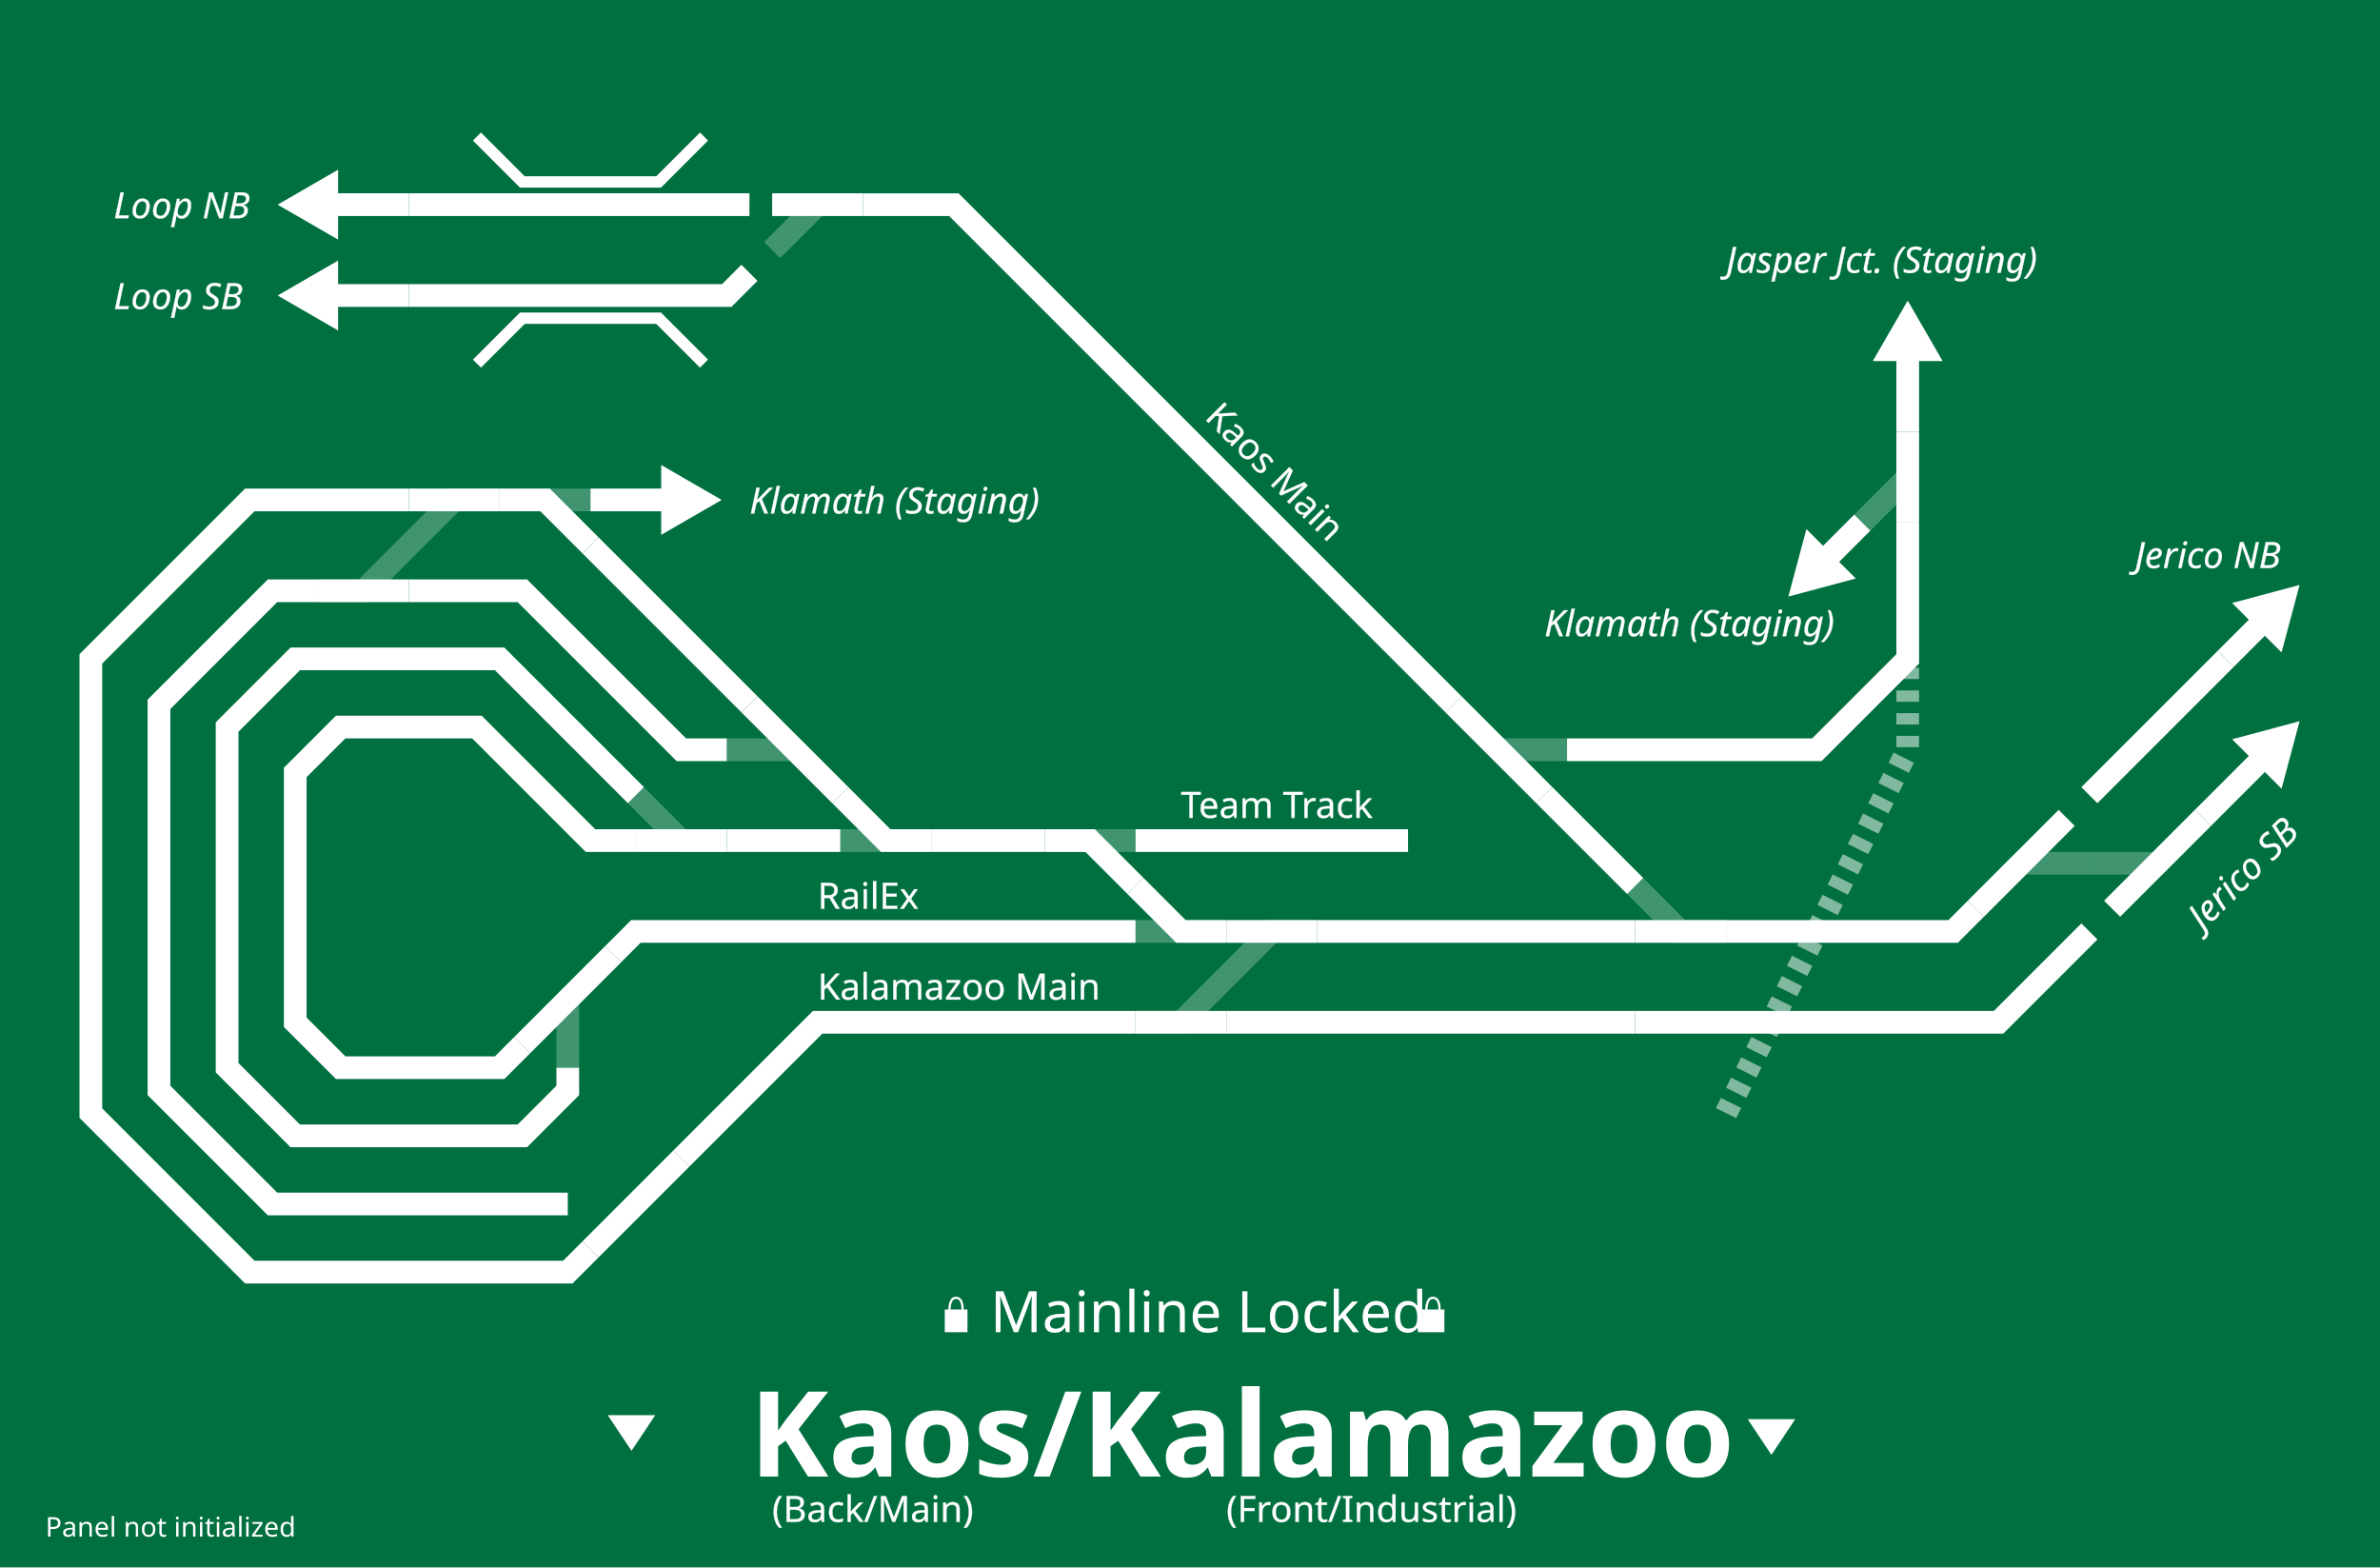
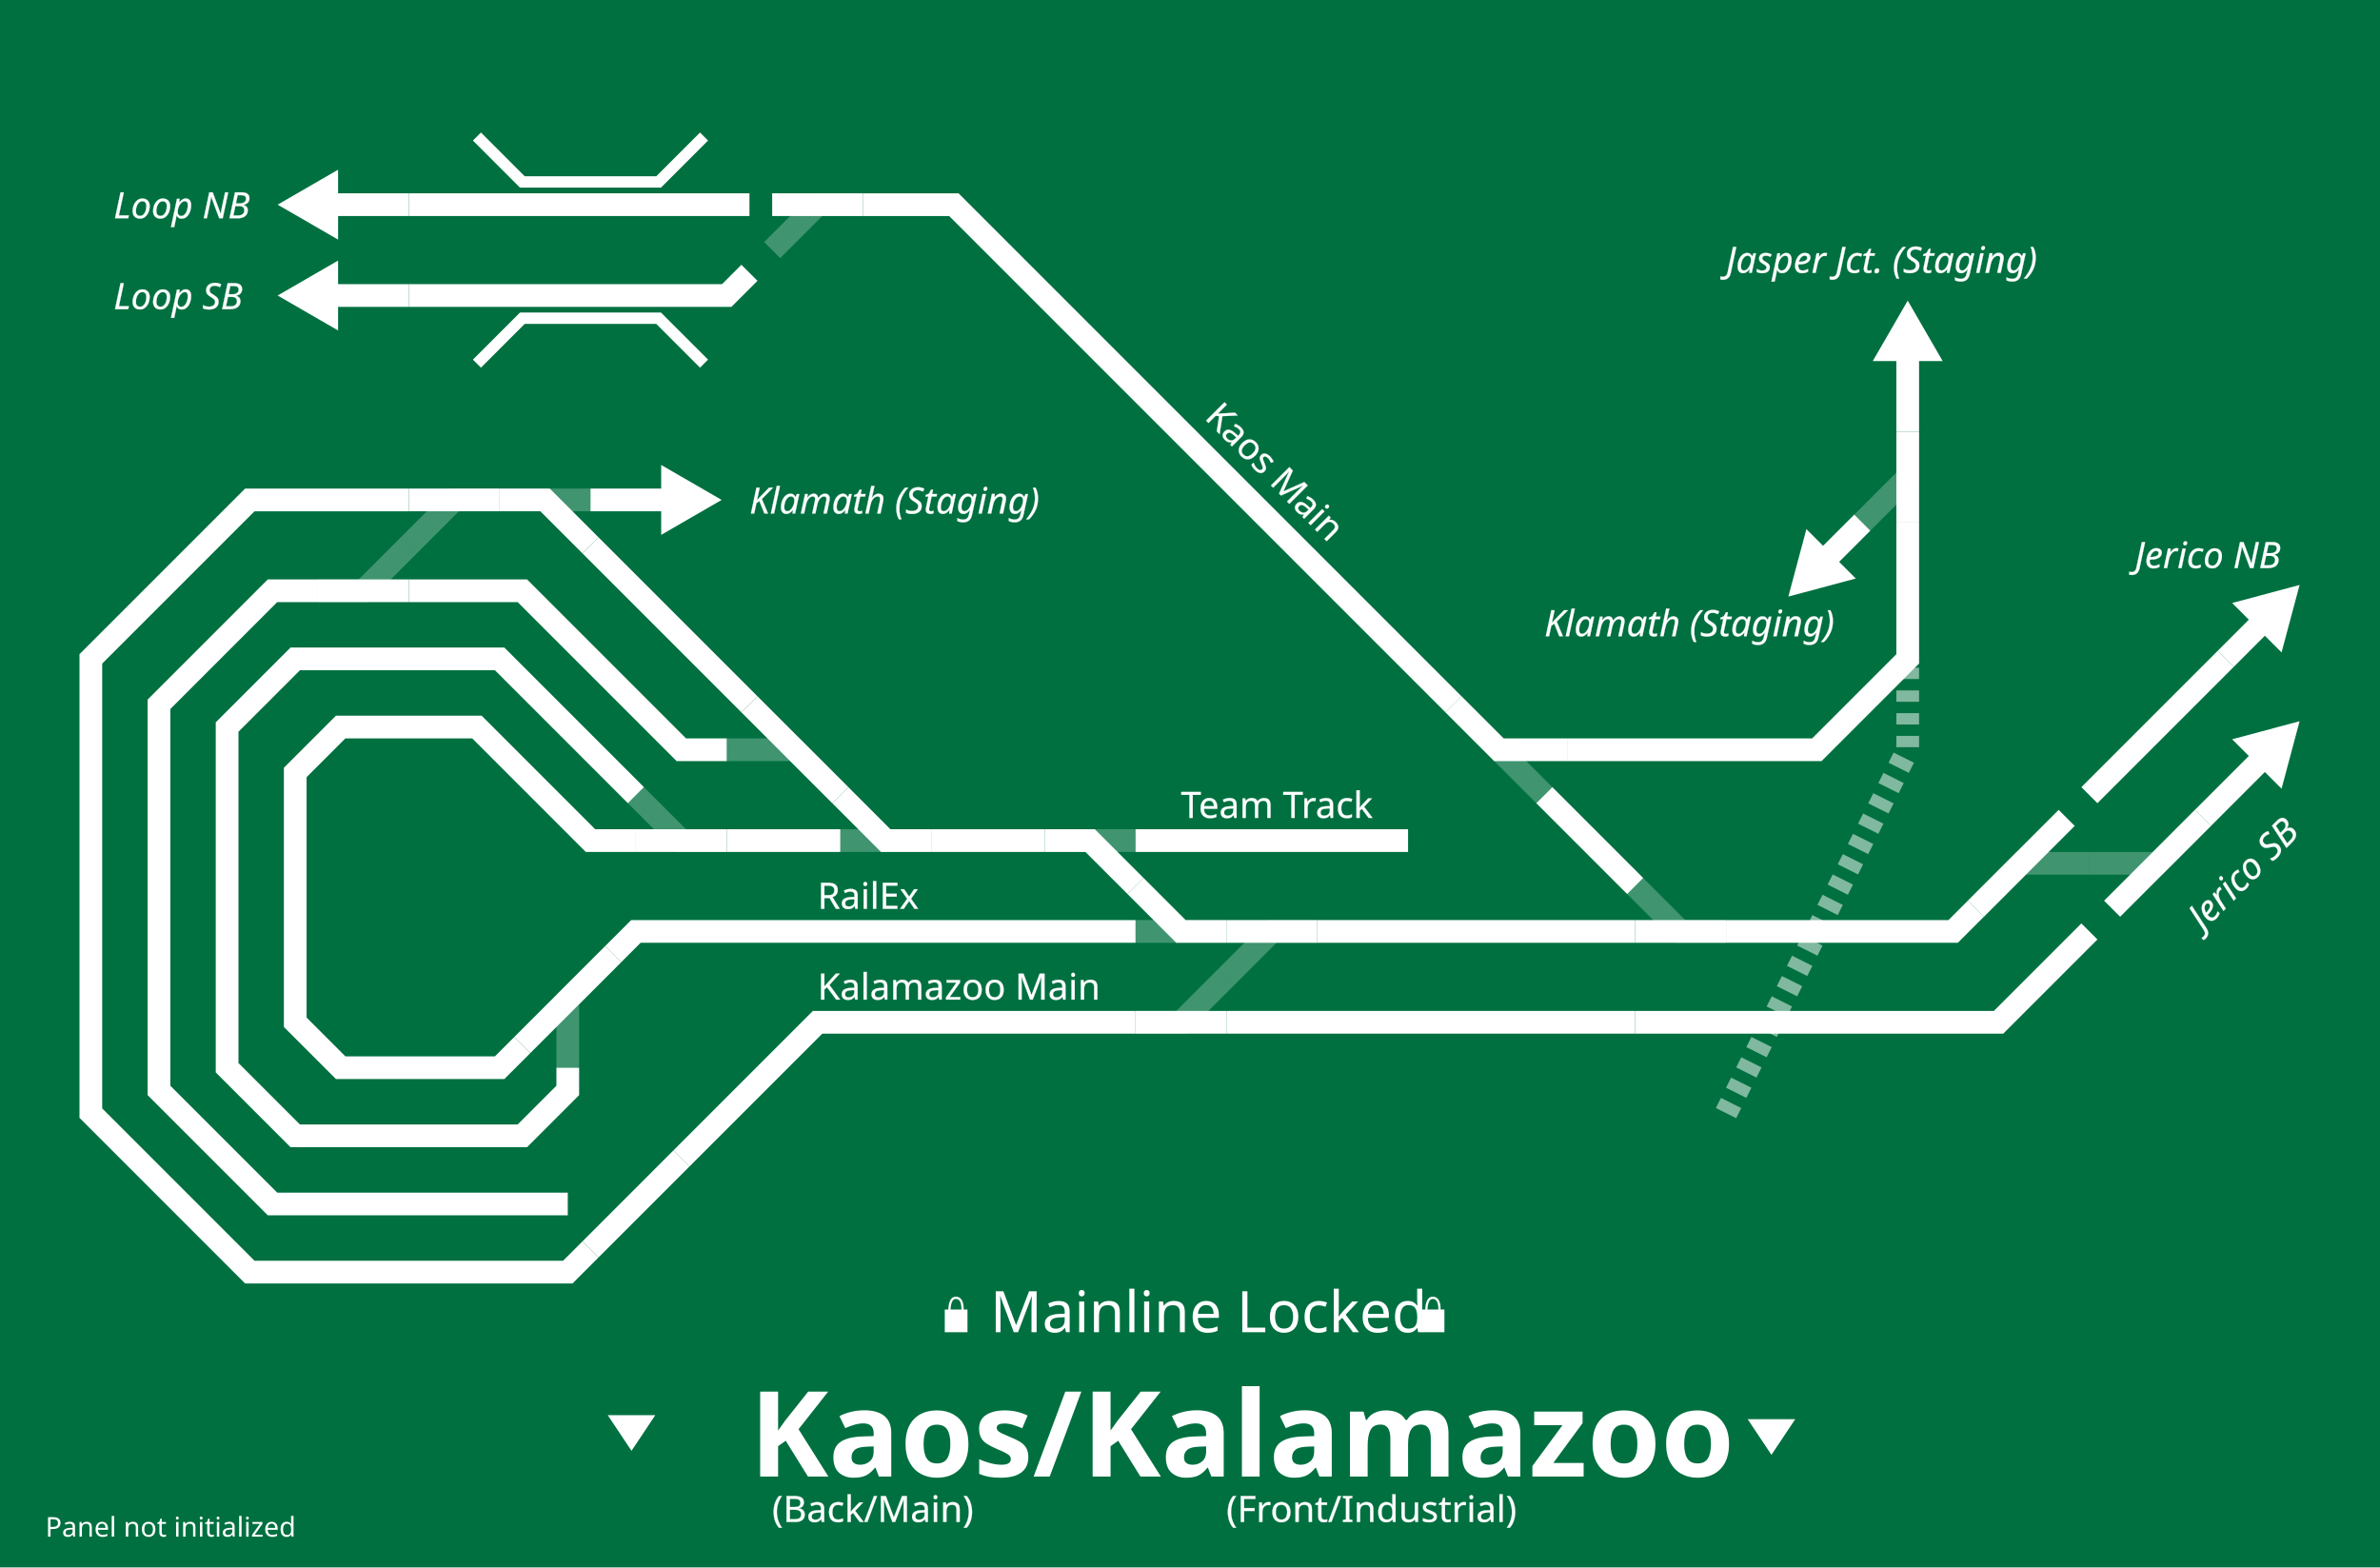
<svg xmlns="http://www.w3.org/2000/svg" xmlns:xlink="http://www.w3.org/1999/xlink" width="1047.958" height="690.115" id="svg2" version="1.1">
  <defs id="defs4">
    <marker orient="auto" refY="0.0" refX="0.0" id="StopS" style="overflow:visible">
      <path id="path4396" d="M 0,5.65 0,-5.65" style="fill:none;stroke:#ffffff;stroke-width:1pt" transform="scale(0.25,0.25)" />
    </marker>
    <marker orient="auto" refY="0.0" refX="0.0" id="StopL" style="overflow:visible">
      <path id="path4390" d="M 0.0,5.65 L 0.0,-5.65" style="fill:none;fill-opacity:0.75;fill-rule:evenodd;stroke:#000000;stroke-width:1.0pt" transform="scale(0.8)" />
    </marker>
    <marker orient="auto" refY="0.0" refX="0.0" id="DotL" style="overflow:visible">
      <path id="path4282" d="M -2.5,-1.0 C -2.5,1.76 -4.74,4.0 -7.5,4.0 C -10.26,4.0 -12.5,1.76 -12.5,-1.0 C -12.5,-3.76 -10.26,-6.0 -7.5,-6.0 C -4.74,-6.0 -2.5,-3.76 -2.5,-1.0 z " style="fill-rule:evenodd;stroke:#000000;stroke-width:1.0pt;marker-start:none;marker-end:none" transform="scale(0.8) translate(7.4, 1)" />
    </marker>
    <marker orient="auto" refY="0.0" refX="0.0" id="DotM" style="overflow:visible">
      <path id="path4285" d="M -2.5,-1.0 C -2.5,1.76 -4.74,4.0 -7.5,4.0 C -10.26,4.0 -12.5,1.76 -12.5,-1.0 C -12.5,-3.76 -10.26,-6.0 -7.5,-6.0 C -4.74,-6.0 -2.5,-3.76 -2.5,-1.0 z " style="fill-rule:evenodd;stroke:#000000;stroke-width:1.0pt;marker-start:none;marker-end:none" transform="scale(0.4) translate(7.4, 1)" />
    </marker>
    <linearGradient id="linearGradient5066">
      <stop style="stop-color:#000000;stop-opacity:0.188;" offset="0" id="stop5068" />
      <stop style="stop-color:#000000;stop-opacity:0;" offset="1" id="stop5070" />
    </linearGradient>
    <linearGradient id="linearGradient4692">
      <stop id="stop4694" offset="0" style="stop-color:#ffffff;stop-opacity:0.753;" />
      <stop id="stop4696" offset="1" style="stop-color:#ffffff;stop-opacity:0;" />
    </linearGradient>
    <linearGradient id="linearGradient4186">
      <stop style="stop-color:#808080;stop-opacity:1;" offset="0" id="stop4188" />
      <stop style="stop-color:#000000;stop-opacity:0;" offset="1" id="stop4190" />
    </linearGradient>
    <linearGradient id="linearGradient4137" paint="solid">
      <stop style="stop-color:#00ff00;stop-opacity:1;" offset="0" id="stop4139" />
    </linearGradient>
    <linearGradient xlink:href="#linearGradient4186" id="linearGradient4976" gradientUnits="userSpaceOnUse" x1="39.5" y1="75.114" x2="70.5" y2="75.114" />
    <linearGradient xlink:href="#linearGradient4186" id="linearGradient4978" gradientUnits="userSpaceOnUse" x1="39.5" y1="75.114" x2="70.5" y2="75.114" />
    <radialGradient xlink:href="#linearGradient4692" id="radialGradient5060" gradientUnits="userSpaceOnUse" cx="55" cy="75.114" fx="55" fy="75.114" r="15" />
    <radialGradient xlink:href="#linearGradient5066" id="radialGradient5064" gradientUnits="userSpaceOnUse" cx="55" cy="75.114" fx="55" fy="75.114" r="15" />
    <radialGradient xlink:href="#linearGradient4692" id="radialGradient4247" gradientUnits="userSpaceOnUse" cx="55" cy="75.114" fx="55" fy="75.114" r="15" />
    <radialGradient xlink:href="#linearGradient5066" id="radialGradient4249" gradientUnits="userSpaceOnUse" cx="55" cy="75.114" fx="55" fy="75.114" r="15" />
    <radialGradient xlink:href="#linearGradient5066" id="radialGradient4251" gradientUnits="userSpaceOnUse" cx="55" cy="75.114" fx="55" fy="75.114" r="15" />
    <linearGradient xlink:href="#linearGradient4186" id="linearGradient4253" gradientUnits="userSpaceOnUse" x1="39.5" y1="75.114" x2="70.5" y2="75.114" />
    <linearGradient xlink:href="#linearGradient4186" id="linearGradient4255" gradientUnits="userSpaceOnUse" x1="39.5" y1="75.114" x2="70.5" y2="75.114" />
    <marker orient="auto" refY="0" refX="0.6" id="TriangleAuthNBMarker" style="overflow:visible">
      <path id="TriangleAuthNBMarkerPath" d="m 5.77,0 -8.65,5 0,-10 8.65,5 z" style="fill:#00ff00;fill-rule:evenodd;stroke:#00ff00;stroke-width:1pt;marker-start:none" transform="scale(0.2,0.2)" />
    </marker>
    <marker orient="auto" refY="0" refX="-0.6" id="TriangleAuthSBMarker" style="overflow:visible">
      <path id="TriangleAuthSBMarkerPath" d="m 5.77,0 -8.65,5 0,-10 8.65,5 z" style="fill:#00ff00;fill-rule:evenodd;stroke:#00ff00;stroke-width:1pt;marker-start:none" transform="scale(-0.2,-0.2)" />
    </marker>
    <marker orient="auto" refY="0" refX="0.6" id="TriangleOccupiedNBMarker" style="overflow:visible">
      <path id="TriangleOccupiedNBMarkerPath" d="m 5.77,0 -8.65,5 0,-10 8.65,5 z" style="fill:#ff0000;fill-rule:evenodd;stroke:#ff0000;stroke-width:1pt;marker-start:none" transform="scale(0.2,0.2)" />
    </marker>
    <marker orient="auto" refY="0" refX="-0.6" id="TriangleOccupiedSBMarker" style="overflow:visible">
      <path id="TriangleOccupiedSBMarkerPath" d="m 5.77,0 -8.65,5 0,-10 8.65,5 z" style="fill:#ff0000;fill-rule:evenodd;stroke:#ff0000;stroke-width:1pt;marker-start:none" transform="scale(-0.2,-0.2)" />
    </marker>
    <marker orient="auto" refY="0" refX="0" id="TriangleOutM" style="overflow:visible">
      <path id="path4051" d="m 5.77,0 -8.65,5 0,-10 8.65,5 z" style="fill:#ffffff;fill-rule:evenodd;stroke:#ffffff;stroke-width:1pt;marker-start:none" transform="scale(0.25,0.25)" />
    </marker>
    <marker orient="auto" refY="0" refX="0" id="TriangleInM" style="overflow:visible">
      <path id="path4042" d="m 5.77,0 -8.65,5 0,-10 8.65,5 z" style="fill:#ffffff;fill-rule:evenodd;stroke:#ffffff;stroke-width:1pt;marker-start:none" transform="scale(-0.25,-0.25)" />
    </marker>
    <marker orient="auto" refY="0" refX="0" id="StopM" style="overflow:visible">
      <path id="path4078" d="M 0,5.65 0,-5.65" style="fill:none;stroke:#ffffff;stroke-width:2pt" transform="scale(0.4,0.4)" />
    </marker>
  </defs>
  <g id="backgroundLayer" transform="translate(0,-312.2474)" style="display:inline">
    <rect style="fill:#007040;fill-opacity:1;fill-rule:evenodd;stroke:none" id="panelBackground" width="1047.958" height="690.115" x="0" y="312.247" />
  </g>
  <g id="textLayer" transform="translate(0,-3.979754)" style="display:inline">
    <text xml:space="preserve" style="font-size:52.338px;font-style:normal;font-variant:normal;font-weight:bold;font-stretch:normal;text-align:start;line-height:125%;letter-spacing:0px;word-spacing:0px;writing-mode:lr-tb;text-anchor:start;fill:#ffffff;fill-opacity:1;stroke:none;font-family:Trebuchet MS;-inkscape-font-specification:Trebuchet MS Bold" x="330" y="654.094" id="panelTitle">
      <tspan id="tspan3823" x="330" y="654.094">Kaos/Kalamazoo</tspan>
    </text>
    <text id="panelStatus" y="680.561" x="20" style="font-size:12px;font-style:normal;font-variant:normal;font-weight:normal;font-stretch:normal;text-align:start;line-height:125%;letter-spacing:0px;word-spacing:0px;writing-mode:lr-tb;text-anchor:start;fill:#ffffff;fill-opacity:1;stroke:none;font-family:Trebuchet MS;-inkscape-font-specification:Trebuchet MS" xml:space="preserve">
      <tspan y="680.561" x="20" id="tspanPanelStatus">Panel not initialized</tspan>
    </text>
    <path style="fill:#ffffff;fill-opacity:1;stroke:#ffffff;stroke-width:0.5px;stroke-linecap:butt;stroke-linejoin:miter;stroke-opacity:1" d="m 278.068,642.323 -10,-15 20,0 z" id="leftLevelTriangle" />
    <use x="0" y="0" xlink:href="#leftLevelTriangle" id="rightLevelTriangle" transform="translate(501.9322,1.77109)" width="1047.958" height="690.115" />
    <g id="mainlineLockedGroup" transform="translate(36,486.4666)">
      <text xml:space="preserve" style="font-size:25.23px;font-style:normal;font-variant:normal;font-weight:normal;font-stretch:normal;text-align:start;line-height:125%;letter-spacing:0px;word-spacing:0px;writing-mode:lr-tb;text-anchor:start;fill:#ffffff;fill-opacity:1;stroke:none;font-family:Trebuchet MS;-inkscape-font-specification:Trebuchet MS" x="400" y="104.094" id="mainlineLockedText">
        <tspan y="104.094" x="400" id="tspan3321">Mainline Locked</tspan>
      </text>
      <g id="leftLock">
        <rect id="lockBody" width="10" height="10" x="380" y="94.094" style="fill:#ffffff;fill-opacity:1;stroke:none" />
        <path style="fill:none;stroke:#ffffff;stroke-width:1px;stroke-linecap:butt;stroke-linejoin:miter;stroke-opacity:1" d="m 382.068,94.274 c 0,0 -0.12,-5.383 2.818,-5.323 3.358,-0.06 2.924,5.323 2.924,5.323" id="path4159" />
      </g>
      <use height="690.115" width="1047.958" transform="translate(210,1.3237304e-6)" id="rightLock" xlink:href="#leftLock" y="0" x="0" />
    </g>
    <text xml:space="preserve" style="font-size:16px;font-style:normal;font-variant:normal;font-weight:normal;font-stretch:normal;text-align:start;line-height:125%;letter-spacing:0px;word-spacing:0px;writing-mode:lr-tb;text-anchor:start;fill:#ffffff;fill-opacity:1;stroke:#ffffff;stroke-width:0.1;stroke-miterlimit:4;stroke-opacity:1;stroke-dasharray:none;display:inline;font-family:Trebuchet MS;-inkscape-font-specification:Trebuchet MS" x="340" y="674.094" id="text4352">
      <tspan x="340" y="674.094" id="tspan4354">(Back/Main)</tspan>
    </text>
    <text id="text4356" y="674.094" x="540" style="font-size:16px;font-style:normal;font-variant:normal;font-weight:normal;font-stretch:normal;text-align:start;line-height:125%;letter-spacing:0px;word-spacing:0px;writing-mode:lr-tb;text-anchor:start;fill:#ffffff;fill-opacity:1;stroke:#ffffff;stroke-width:0.1;stroke-miterlimit:4;stroke-opacity:1;stroke-dasharray:none;display:inline;font-family:Trebuchet MS;-inkscape-font-specification:Trebuchet MS" xml:space="preserve">
      <tspan id="tspan4358" y="674.094" x="540">(Front/Industrial)</tspan>
    </text>
  </g>
  <g id="industrialTrackLayer" transform="translate(0,-3.979754)" style="display:inline">
    <path id="path3235" d="m 840,154.095 0,40" style="fill:none;stroke:#ffffff;stroke-width:10;stroke-linecap:butt;stroke-linejoin:miter;stroke-miterlimit:4;stroke-opacity:1;stroke-dasharray:none;marker-start:url(#TriangleInM);display:inline" />
    <path id="path3194" d="m 330,314.094 -70,-70" style="fill:none;stroke:#ffffff;stroke-width:10;stroke-linecap:butt;stroke-linejoin:miter;stroke-miterlimit:4;stroke-opacity:1;stroke-dasharray:none" />
    <path style="opacity:0.5;fill:none;stroke:#ffffff;stroke-width:10;stroke-linecap:butt;stroke-linejoin:miter;stroke-miterlimit:4;stroke-opacity:1;stroke-dasharray:5, 5;stroke-dashoffset:0" d="m 760,494.094 80,-160 0,-40" id="path4052" />
    <path id="path4054" d="m 620,374.094 -120,0" style="fill:none;stroke:#ffffff;stroke-width:10;stroke-linecap:butt;stroke-linejoin:miter;stroke-miterlimit:4;stroke-opacity:1;stroke-dasharray:none" />
    <path id="path4058" d="m 320,334.094 -20,0 -70,-70 -50,0" style="fill:none;stroke:#ffffff;stroke-width:10;stroke-linecap:butt;stroke-linejoin:miter;stroke-miterlimit:4;stroke-opacity:1;stroke-dasharray:none" />
    <path style="fill:none;stroke:#ffffff;stroke-width:10;stroke-linecap:butt;stroke-linejoin:miter;stroke-miterlimit:4;stroke-opacity:1;stroke-dasharray:none" d="m 720,454.094 -180,0" id="path4064" />
    <g style="display:inline" id="g4625" transform="matrix(-1,0,0,1,700,-120)">
      <path style="opacity:0.25;fill:none;stroke:#ffffff;stroke-width:10;stroke-linecap:butt;stroke-linejoin:miter;stroke-miterlimit:4;stroke-opacity:1;stroke-dasharray:none;display:inline" d="m 200,574.095 -20,0 -20,-20" id="TOyyB.N" />
      <path id="TOyyB.R" d="m 200,574.095 -40,0" style="fill:none;stroke:#ffffff;stroke-width:10;stroke-linecap:butt;stroke-linejoin:miter;stroke-miterlimit:4;stroke-opacity:1;stroke-dasharray:none;display:inline" />
    </g>
    <path id="path3128" d="m 310,164.095 -20,-20 -60,0 -20,20" style="fill:none;stroke:#ffffff;stroke-width:5;stroke-linecap:butt;stroke-linejoin:miter;stroke-miterlimit:4;stroke-opacity:1;stroke-dasharray:none;display:inline" />
    <path style="fill:none;stroke:#ffffff;stroke-width:5;stroke-linecap:butt;stroke-linejoin:miter;stroke-miterlimit:4;stroke-opacity:1;stroke-dasharray:none;display:inline" d="m 310,64.094 -20,20 -60,0 -20,-20" id="path3965" />
    <g transform="matrix(0,-1,1,0,-344.0945,624.0945)" id="g3504" style="display:inline">
      <path id="TOdd.R" d="m 200,614.095 -20,-20 -30,0" style="opacity:0.25;fill:none;stroke:#ffffff;stroke-width:10;stroke-linecap:butt;stroke-linejoin:miter;stroke-miterlimit:4;stroke-opacity:1;stroke-dasharray:none;display:inline" />
      <path style="fill:none;stroke:#ffffff;stroke-width:10;stroke-linecap:butt;stroke-linejoin:miter;stroke-miterlimit:4;stroke-opacity:1;stroke-dasharray:none;display:inline" d="m 160,574.095 40,40" id="TOdd.N" />
    </g>
    <path id="path3749" d="m 720,454.094 160,0 40,-40" style="fill:none;stroke:#ffffff;stroke-width:10;stroke-linecap:butt;stroke-linejoin:miter;stroke-miterlimit:4;stroke-opacity:1;stroke-dasharray:none" />
    <path style="fill:none;stroke:#ffffff;stroke-width:10;stroke-linecap:butt;stroke-linejoin:miter;stroke-miterlimit:4;stroke-opacity:1;stroke-dasharray:none" d="m 690,334.094 110,0 40,-40 0,-60" id="path3751" />
    <g transform="matrix(1,0,0,-1,380,988.189)" id="g4618" style="display:inline">
      <path id="TOyyA.R" d="m 200,574.095 -20,0 -20,-20" style="opacity:0.25;fill:none;stroke:#ffffff;stroke-width:10;stroke-linecap:butt;stroke-linejoin:miter;stroke-miterlimit:4;stroke-opacity:1;stroke-dasharray:none;display:inline" />
      <path style="fill:none;stroke:#ffffff;stroke-width:10;stroke-linecap:butt;stroke-linejoin:miter;stroke-miterlimit:4;stroke-opacity:1;stroke-dasharray:none;display:inline" d="m 200,574.095 -40,0" id="TOyyA.N" />
    </g>
    <g style="display:inline" id="g4624" transform="translate(340,-160)">
      <path id="TOzzB.R" d="m 200,574.095 -40,0" style="opacity:0.25;fill:none;stroke:#ffffff;stroke-width:10;stroke-linecap:butt;stroke-linejoin:miter;stroke-miterlimit:4;stroke-opacity:1;stroke-dasharray:none;display:inline" />
      <path style="fill:none;stroke:#ffffff;stroke-width:10;stroke-linecap:butt;stroke-linejoin:miter;stroke-miterlimit:4;stroke-opacity:1;stroke-dasharray:none;display:inline" d="m 200,574.095 -20,0 -20,-20" id="TOzzB.N" />
    </g>
    <g transform="matrix(-1,0,0,-1,660,948.189)" id="g4630" style="display:inline">
      <path style="opacity:0.25;fill:none;stroke:#ffffff;stroke-width:10;stroke-linecap:butt;stroke-linejoin:miter;stroke-miterlimit:4;stroke-opacity:1;stroke-dasharray:none;display:inline" d="m 200,574.095 -40,0" id="TOzzA.R" />
      <path id="TOzzA.N" d="m 200,574.095 -20,0 -20,-20" style="fill:none;stroke:#ffffff;stroke-width:10;stroke-linecap:butt;stroke-linejoin:miter;stroke-miterlimit:4;stroke-opacity:1;stroke-dasharray:none;display:inline" />
    </g>
    <path style="fill:none;stroke:#ffffff;stroke-width:10;stroke-linecap:butt;stroke-linejoin:miter;stroke-miterlimit:4;stroke-opacity:1;stroke-dasharray:none" d="m 720,414.094 -140,0" id="path4636" />
    <path style="fill:none;stroke:#ffffff;stroke-width:10;stroke-linecap:butt;stroke-linejoin:miter;stroke-miterlimit:4;stroke-opacity:1;stroke-dasharray:none;display:inline" d="m 260,554.095 -10,10 -140,0 -70,-70 0,-200 70,-70 70,0" id="path4638" />
    <path id="path4641" d="m 230,464.094 -10,10 -70,0 -20,-20 0,-110 20,-20 60,0 50,50 20,0" style="fill:none;stroke:#ffffff;stroke-width:10;stroke-linecap:butt;stroke-linejoin:miter;stroke-miterlimit:4;stroke-opacity:1;stroke-dasharray:none;display:inline" />
    <g style="display:inline" id="g4645" transform="matrix(-1,0,0,-1,420,798.189)">
      <path id="TObb.N" d="m 200,574.095 -40,0" style="opacity:0.25;fill:none;stroke:#ffffff;stroke-width:10;stroke-linecap:butt;stroke-linejoin:miter;stroke-miterlimit:4;stroke-opacity:1;stroke-dasharray:none;display:inline" />
      <path style="fill:none;stroke:#ffffff;stroke-width:10;stroke-linecap:butt;stroke-linejoin:miter;stroke-miterlimit:4;stroke-opacity:1;stroke-dasharray:none;display:inline" d="m 200,574.095 -20,0 -20,-20" id="TObb.R" />
    </g>
    <path style="fill:none;stroke:#ffffff;stroke-width:10;stroke-linecap:butt;stroke-linejoin:miter;stroke-miterlimit:4;stroke-opacity:1;stroke-dasharray:none;marker-start:url(#TriangleInM);display:inline" d="m 300,224.095 -40,0" id="path4651" />
    <path id="path3652" d="m 250,534.095 -130,0 -50,-50 0,-170 50,-50 20,0" style="fill:none;stroke:#ffffff;stroke-width:10;stroke-linecap:butt;stroke-linejoin:miter;stroke-miterlimit:4;stroke-opacity:1;stroke-dasharray:none;display:inline" />
    <path style="fill:none;stroke:#ffffff;stroke-width:10;stroke-linecap:butt;stroke-linejoin:miter;stroke-miterlimit:4;stroke-opacity:1;stroke-dasharray:none;display:inline" d="m 250,474.094 0,10 -20,20 -100,0 -30,-30 0,-150 30,-30 90,0 60,60" id="path3654" />
    <g transform="matrix(-1,0,0,1,340,-310)" id="g3656" style="display:inline">
      <path id="TOccB.N" d="m 200,574.095 -20,0 -20,-20" style="opacity:0.25;fill:none;stroke:#ffffff;stroke-width:10;stroke-linecap:butt;stroke-linejoin:miter;stroke-miterlimit:4;stroke-opacity:1;stroke-dasharray:none;display:inline" />
      <path style="fill:none;stroke:#ffffff;stroke-width:10;stroke-linecap:butt;stroke-linejoin:miter;stroke-miterlimit:4;stroke-opacity:1;stroke-dasharray:none;display:inline" d="m 200,574.095 -40,0" id="TOccB.R" />
    </g>
    <g style="display:inline" id="g3662" transform="matrix(1,0,0,-1,20,798.189)">
      <path style="opacity:0.25;fill:none;stroke:#ffffff;stroke-width:10;stroke-linecap:butt;stroke-linejoin:miter;stroke-miterlimit:4;stroke-opacity:1;stroke-dasharray:none;display:inline" d="m 200,574.095 -20,0 -20,-20" id="TOccA.N" />
      <path id="TOccA.R" d="m 200,574.095 -40,0" style="fill:none;stroke:#ffffff;stroke-width:10;stroke-linecap:butt;stroke-linejoin:miter;stroke-miterlimit:4;stroke-opacity:1;stroke-dasharray:none;display:inline" />
    </g>
    <path id="path3680" d="m 500,414.094 -220,0 -10,10" style="fill:none;stroke:#ffffff;stroke-width:10;stroke-linecap:butt;stroke-linejoin:miter;stroke-miterlimit:4;stroke-opacity:1;stroke-dasharray:none" />
    <path id="path3698" d="m 800,254.095 20,-20" style="fill:none;stroke:#ffffff;stroke-width:10;stroke-linecap:butt;stroke-linejoin:miter;stroke-miterlimit:4;stroke-opacity:1;stroke-dasharray:none;marker-start:url(#TriangleInM);display:inline" />
    <path style="fill:none;stroke:#ffffff;stroke-width:10;stroke-linecap:butt;stroke-linejoin:miter;stroke-miterlimit:4;stroke-opacity:1;stroke-dasharray:none" d="m 370,374.094 -50,0" id="path3176" />
    <path id="path3178" d="m 460,374.094 -50,0" style="fill:none;stroke:#ffffff;stroke-width:10;stroke-linecap:butt;stroke-linejoin:miter;stroke-miterlimit:4;stroke-opacity:1;stroke-dasharray:none" />
    <path style="fill:none;stroke:#ffffff;stroke-width:10;stroke-linecap:butt;stroke-linejoin:miter;stroke-miterlimit:4;stroke-opacity:1;stroke-dasharray:none" d="m 500,454.094 -140,0 -60,60" id="path3204" />
    <path id="path3206" d="m 300,514.095 -40,40" style="fill:none;stroke:#ffffff;stroke-width:10;stroke-linecap:butt;stroke-linejoin:miter;stroke-miterlimit:4;stroke-opacity:1;stroke-dasharray:none" />
    <g transform="translate(170,-220)" style="display:inline" id="g3674">
      <path style="opacity:0.25;fill:none;stroke:#ffffff;stroke-width:10;stroke-linecap:butt;stroke-linejoin:miter;stroke-miterlimit:4;stroke-opacity:1;stroke-dasharray:none;display:inline" d="m 200,574.095 -20,-20 -30,0" id="TOaa.R" />
      <path id="TOaa.N" d="m 200,574.095 -40,-40" style="fill:none;stroke:#ffffff;stroke-width:10;stroke-linecap:butt;stroke-linejoin:miter;stroke-miterlimit:4;stroke-opacity:1;stroke-dasharray:none;display:inline" />
    </g>
    <g transform="translate(210,-200)" id="g3170" style="display:inline">
      <path style="opacity:0.25;fill:none;stroke:#ffffff;stroke-width:10;stroke-linecap:butt;stroke-linejoin:miter;stroke-miterlimit:4;stroke-opacity:1;stroke-dasharray:none;display:inline" d="m 200,574.095 -40,0" id="TOff.N" />
      <path id="TOff.R" d="m 200,574.095 -20,0 -20,-20" style="fill:none;stroke:#ffffff;stroke-width:10;stroke-linecap:butt;stroke-linejoin:miter;stroke-miterlimit:4;stroke-opacity:1;stroke-dasharray:none;display:inline" />
    </g>
    <g transform="translate(120,-200)" id="g3180" style="display:inline">
      <path id="TOee.R" d="m 200,574.095 -20,0 -20,-20" style="opacity:0.25;fill:none;stroke:#ffffff;stroke-width:10;stroke-linecap:butt;stroke-linejoin:miter;stroke-miterlimit:4;stroke-opacity:1;stroke-dasharray:none;display:inline" />
      <path style="fill:none;stroke:#ffffff;stroke-width:10;stroke-linecap:butt;stroke-linejoin:miter;stroke-miterlimit:4;stroke-opacity:1;stroke-dasharray:none;display:inline" d="m 200,574.095 -40,0" id="TOee.N" />
    </g>
  </g>
  <g id="mainlineTrackLayer" transform="translate(0,-3.979754)" style="display:inline">
    <path style="fill:none;stroke:#ffffff;stroke-width:10;stroke-linecap:butt;stroke-linejoin:miter;stroke-miterlimit:4;stroke-opacity:1;stroke-dasharray:none;marker-start:url(#TriangleInM);display:inline" d="m 1000,334.094 -30,30" id="path3233" />
    <path id="path3332" d="m 140,94.094 40,0" style="fill:none;stroke:#ffffff;stroke-width:10;stroke-linecap:butt;stroke-linejoin:miter;stroke-miterlimit:4;stroke-opacity:1;stroke-dasharray:none;marker-start:url(#TriangleInM);display:inline" />
    <path style="fill:none;stroke:#ffffff;stroke-width:10;stroke-linecap:butt;stroke-linejoin:miter;stroke-miterlimit:4;stroke-opacity:1;stroke-dasharray:none;marker-start:url(#TriangleInM);display:inline" d="m 140,134.095 40,0" id="path3735" />
    <path id="path4591" d="m 1000,274.094 -20,20" style="fill:none;stroke:#ffffff;stroke-width:10;stroke-linecap:butt;stroke-linejoin:miter;stroke-miterlimit:4;stroke-opacity:1;stroke-dasharray:none;marker-start:url(#TriangleInM);display:inline" />
    <g style="display:inline" id="g3493" transform="matrix(1,0,0,-1,770,978.189)">
      <path style="opacity:0.25;fill:none;stroke:#ffffff;stroke-width:10;stroke-linecap:butt;stroke-linejoin:miter;stroke-miterlimit:4;stroke-opacity:1;stroke-dasharray:none;display:inline" d="m 200,614.095 -20,-20 -30,0" id="TO325B.R" />
      <path id="TO325B.N" d="m 200,614.095 -40,-40" style="fill:none;stroke:#ffffff;stroke-width:10;stroke-linecap:butt;stroke-linejoin:miter;stroke-miterlimit:4;stroke-opacity:1;stroke-dasharray:none;display:inline" />
    </g>
    <path id="path3500" d="m 980,294.094 -60,60" style="fill:none;stroke:#ffffff;stroke-width:10;stroke-linecap:butt;stroke-linejoin:miter;stroke-miterlimit:4;stroke-opacity:1;stroke-dasharray:none;display:inline" />
    <g transform="matrix(-1,0,0,1,1070,-210)" id="g3743" style="display:inline">
      <path id="TO325A.R" d="m 200,614.095 -20,-20 -30,0" style="opacity:0.25;fill:none;stroke:#ffffff;stroke-width:10;stroke-linecap:butt;stroke-linejoin:miter;stroke-miterlimit:4;stroke-opacity:1;stroke-dasharray:none;display:inline" />
      <path style="fill:none;stroke:#ffffff;stroke-width:10;stroke-linecap:butt;stroke-linejoin:miter;stroke-miterlimit:4;stroke-opacity:1;stroke-dasharray:none;display:inline" d="m 200,614.095 -40,-40" id="TO325A.N" />
    </g>
    <path style="fill:none;stroke:#ffffff;stroke-width:10;stroke-linecap:butt;stroke-linejoin:miter;stroke-miterlimit:4;stroke-opacity:1;stroke-dasharray:none;display:inline" d="m 760,414.094 100,0 10,-10" id="path4060" />
    <g style="display:inline" id="g4559" transform="translate(560,-160)">
      <path style="opacity:0.25;fill:none;stroke:#ffffff;stroke-width:10;stroke-linecap:butt;stroke-linejoin:miter;stroke-miterlimit:4;stroke-opacity:1;stroke-dasharray:none;display:inline" d="m 200,574.095 -20,0 -20,-20" id="TO326.N" />
      <path id="TO326.R" d="m 200,574.095 -40,0" style="fill:none;stroke:#ffffff;stroke-width:10;stroke-linecap:butt;stroke-linejoin:miter;stroke-miterlimit:4;stroke-opacity:1;stroke-dasharray:none;display:inline" />
    </g>
    <path id="path4048" d="m 330,94.094 -150,0" style="fill:none;stroke:#ffffff;stroke-width:10;stroke-linecap:butt;stroke-linejoin:miter;stroke-miterlimit:4;stroke-opacity:1;stroke-dasharray:none;display:inline" />
    <g transform="matrix(1,0,0,-1,180,668.189)" id="g4529" style="display:inline">
      <path id="TO328.R" d="m 200,574.095 -20,0 -20,-20" style="opacity:0.25;fill:none;stroke:#ffffff;stroke-width:10;stroke-linecap:butt;stroke-linejoin:miter;stroke-miterlimit:4;stroke-opacity:1;stroke-dasharray:none;display:inline" />
      <path style="fill:none;stroke:#ffffff;stroke-width:10;stroke-linecap:butt;stroke-linejoin:miter;stroke-miterlimit:4;stroke-opacity:1;stroke-dasharray:none;display:inline" d="m 200,574.095 -40,0" id="TO328.N" />
    </g>
    <path id="path3753" d="m 180,134.095 140,0 10,-10" style="fill:none;stroke:#ffffff;stroke-width:10;stroke-linecap:butt;stroke-linejoin:miter;stroke-miterlimit:4;stroke-opacity:1;stroke-dasharray:none;display:inline" />
    <path id="path3755" d="m 640,314.094 -220,-220 -40,0" style="fill:none;stroke:#ffffff;stroke-width:10;stroke-linecap:butt;stroke-linejoin:miter;stroke-miterlimit:4;stroke-opacity:1;stroke-dasharray:none;display:inline" />
    <path id="path4344" d="m 720,394.094 -40,-40" style="fill:none;stroke:#ffffff;stroke-width:10;stroke-linecap:butt;stroke-linejoin:miter;stroke-miterlimit:4;stroke-opacity:1;stroke-dasharray:none;display:inline" />
    <g id="g4601" style="display:inline" transform="matrix(-1,0,0,-1,840,888.189)">
-       <path id="TO327.N" d="m 200,574.095 -20,-20 -30,0" style="opacity:0.25;fill:none;stroke:#ffffff;stroke-width:10;stroke-linecap:butt;stroke-linejoin:miter;stroke-miterlimit:4;stroke-opacity:1;stroke-dasharray:none;display:inline" />
-       <path style="fill:none;stroke:#ffffff;stroke-width:10;stroke-linecap:butt;stroke-linejoin:miter;stroke-miterlimit:4;stroke-opacity:1;stroke-dasharray:none;display:inline" d="m 200,574.095 -40,-40" id="TO327.R" />
+       <path style="opacity:0.25;fill:none;stroke:#ffffff;stroke-width:10;stroke-linecap:butt;stroke-linejoin:miter;stroke-miterlimit:4;stroke-opacity:1;stroke-dasharray:none;display:inline" d="m 200,574.095 -40,-40" id="TO327.R" />
+       <path id="TO327.N" d="m 200,574.095 -20,-20 -30,0" style="fill:none;stroke:#ffffff;stroke-width:10;stroke-linecap:butt;stroke-linejoin:miter;stroke-miterlimit:4;stroke-opacity:1;stroke-dasharray:none;display:inline" />
    </g>
    <g transform="matrix(0,-1,1,0,265.9055,394.0945)" id="g3686" style="display:inline">
      <path id="TOxx.R" d="m 200,574.095 -20,0 -20,-20" style="opacity:0.25;fill:none;stroke:#ffffff;stroke-width:10;stroke-linecap:butt;stroke-linejoin:miter;stroke-miterlimit:4;stroke-opacity:1;stroke-dasharray:none;display:inline" />
      <path style="fill:none;stroke:#ffffff;stroke-width:10;stroke-linecap:butt;stroke-linejoin:miter;stroke-miterlimit:4;stroke-opacity:1;stroke-dasharray:none;display:inline" d="m 200,574.095 -40,0" id="TOxx.N" />
    </g>
  </g>
  <g id="mainlinePanelLinkLayer" transform="translate(0,-5.4327394e-5)" style="display:inline">
-     <a xlink:href="MtMarvel.svg" transform="translate(-60,10.00005)" id="daytonIndustrialLink">
+     <a xlink:href="MtMarvel.svg" id="daytonIndustrialLink" transform="translate(-60,10.00005)">
      <text id="text3305" y="86.115" x="110" style="font-size:16px;font-style:italic;font-variant:normal;font-weight:normal;font-stretch:normal;text-align:start;line-height:125%;letter-spacing:0px;word-spacing:0px;writing-mode:lr-tb;text-anchor:start;fill:#ffffff;fill-opacity:1;stroke:#ffffff;stroke-width:0.1;stroke-miterlimit:4;stroke-opacity:1;stroke-dasharray:none;font-family:Trebuchet MS;-inkscape-font-specification:Trebuchet MS Italic" xml:space="preserve">
        <tspan id="tspan3307" y="86.115" x="110">Loop NB</tspan>
      </text>
    </a>
-     <a xlink:href="Jacksonville.svg" id="a4142" transform="translate(830,324)">
+     <a xlink:href="Jacksonville.svg" transform="translate(830,324)" id="a4142">
      <text id="text4593" y="-73.885" x="110" style="font-size:16px;font-style:italic;font-variant:normal;font-weight:normal;font-stretch:normal;text-align:start;line-height:125%;letter-spacing:0px;word-spacing:0px;writing-mode:lr-tb;text-anchor:start;fill:#ffffff;fill-opacity:1;stroke:#ffffff;stroke-width:0.1;stroke-miterlimit:4;stroke-opacity:1;stroke-dasharray:none;font-family:Trebuchet MS;-inkscape-font-specification:Trebuchet MS Italic" xml:space="preserve">
        <tspan id="tspan4595" y="-73.885" x="110">Jerico NB</tspan>
      </text>
    </a>
-     <a xlink:href="MtMarvel.svg" id="a3737" transform="translate(-60,50.00005)">
+     <a xlink:href="MtMarvel.svg" transform="translate(-60,50.00005)" id="a3737">
      <text xml:space="preserve" style="font-size:16px;font-style:italic;font-variant:normal;font-weight:normal;font-stretch:normal;text-align:start;line-height:125%;letter-spacing:0px;word-spacing:0px;writing-mode:lr-tb;text-anchor:start;fill:#ffffff;fill-opacity:1;stroke:#ffffff;stroke-width:0.1;stroke-miterlimit:4;stroke-opacity:1;stroke-dasharray:none;font-family:Trebuchet MS;-inkscape-font-specification:Trebuchet MS Italic" x="110" y="86.115" id="text3739">
        <tspan x="110" y="86.115" id="tspan3741">Loop SB</tspan>
      </text>
    </a>
-     <a xlink:href="Jacksonville.svg" transform="matrix(0.7071068,-0.7071068,0.7071068,0.7071068,944.463,540.1413)" id="a3192">
+     <a xlink:href="Jacksonville.svg" id="a3192" transform="matrix(0.7071068,-0.7071068,0.7071068,0.7071068,944.463,540.1413)">
      <text xml:space="preserve" style="font-size:16px;font-style:italic;font-variant:normal;font-weight:normal;font-stretch:normal;text-align:start;line-height:125%;letter-spacing:0px;word-spacing:0px;writing-mode:lr-tb;text-anchor:start;fill:#ffffff;fill-opacity:1;stroke:#ffffff;stroke-width:0.1;stroke-miterlimit:4;stroke-opacity:1;stroke-dasharray:none;font-family:Trebuchet MS;-inkscape-font-specification:Trebuchet MS Italic" x="110" y="-73.885" id="text3194">
        <tspan x="110" y="-73.885" id="tspan3196">Jerico SB</tspan>
      </text>
    </a>
  </g>
  <g id="industrialPanelLinkLayer" transform="translate(0,-5.0432739e-4)" style="display:inline">
-     <a xlink:href="JasperJct.svg" style="display:inline" transform="translate(660,-125.9995)" id="a4148">
+     <a xlink:href="JasperJct.svg" id="a4148" transform="translate(660,-125.9995)" style="display:inline">
      <text xml:space="preserve" style="font-size:16px;font-style:italic;font-variant:normal;font-weight:normal;font-stretch:normal;text-align:start;line-height:125%;letter-spacing:0px;word-spacing:0px;writing-mode:lr-tb;text-anchor:start;fill:#ffffff;fill-opacity:1;stroke:#ffffff;stroke-width:0.1;stroke-miterlimit:4;stroke-opacity:1;stroke-dasharray:none;font-family:Trebuchet MS;-inkscape-font-specification:Trebuchet MS Italic" x="100" y="246.115" id="text4150">
        <tspan id="tspan4152" x="100" y="246.115">Jasper Jct. (Staging)</tspan>
      </text>
    </a>
-     <a xlink:href="Klamath.svg" id="a4653" transform="translate(230,-19.9995)" style="display:inline">
+     <a xlink:href="Klamath.svg" style="display:inline" transform="translate(230,-19.9995)" id="a4653">
      <text id="text4655" y="246.115" x="100" style="font-size:16px;font-style:italic;font-variant:normal;font-weight:normal;font-stretch:normal;text-align:start;line-height:125%;letter-spacing:0px;word-spacing:0px;writing-mode:lr-tb;text-anchor:start;fill:#ffffff;fill-opacity:1;stroke:#ffffff;stroke-width:0.1;stroke-miterlimit:4;stroke-opacity:1;stroke-dasharray:none;font-family:Trebuchet MS;-inkscape-font-specification:Trebuchet MS Italic" xml:space="preserve">
        <tspan y="246.115" x="100" id="tspan4657">Klamath (Staging)</tspan>
      </text>
    </a>
-     <a xlink:href="Klamath.svg" style="display:inline" transform="translate(580,34.0005)" id="a3692">
+     <a xlink:href="Klamath.svg" id="a3692" transform="translate(580,34.0005)" style="display:inline">
      <text xml:space="preserve" style="font-size:16px;font-style:italic;font-variant:normal;font-weight:normal;font-stretch:normal;text-align:start;line-height:125%;letter-spacing:0px;word-spacing:0px;writing-mode:lr-tb;text-anchor:start;fill:#ffffff;fill-opacity:1;stroke:#ffffff;stroke-width:0.1;stroke-miterlimit:4;stroke-opacity:1;stroke-dasharray:none;font-family:Trebuchet MS;-inkscape-font-specification:Trebuchet MS Italic" x="100" y="246.115" id="text3694">
        <tspan id="tspan3696" x="100" y="246.115">Klamath (Staging)</tspan>
      </text>
    </a>
  </g>
  <g id="trackNameLayer" transform="translate(0,-5.4327394e-5)" style="display:inline">
    <text xml:space="preserve" style="font-size:16px;font-style:normal;font-variant:normal;font-weight:normal;font-stretch:normal;text-align:start;line-height:125%;letter-spacing:0px;word-spacing:0px;writing-mode:lr-tb;text-anchor:start;fill:#ffffff;fill-opacity:1;stroke:#ffffff;stroke-width:0.1;stroke-miterlimit:4;stroke-opacity:1;stroke-dasharray:none;font-family:Trebuchet MS;-inkscape-font-specification:Trebuchet MS" x="360" y="400.115" id="text4104">
      <tspan x="360" y="400.115" id="tspan4106">RailEx</tspan>
    </text>
    <text id="text4108" y="440.115" x="360" style="font-size:16px;font-style:normal;font-variant:normal;font-weight:normal;font-stretch:normal;text-align:start;line-height:125%;letter-spacing:0px;word-spacing:0px;writing-mode:lr-tb;text-anchor:start;fill:#ffffff;fill-opacity:1;stroke:#ffffff;stroke-width:0.1;stroke-miterlimit:4;stroke-opacity:1;stroke-dasharray:none;font-family:Trebuchet MS;-inkscape-font-specification:Trebuchet MS" xml:space="preserve">
      <tspan id="tspan4110" y="440.115" x="360">Kalamazoo Main</tspan>
    </text>
    <text xml:space="preserve" style="font-size:16px;font-style:normal;font-variant:normal;font-weight:normal;font-stretch:normal;text-align:start;line-height:125%;letter-spacing:0px;word-spacing:0px;writing-mode:lr-tb;text-anchor:start;fill:#ffffff;fill-opacity:1;stroke:#ffffff;stroke-width:0.1;stroke-miterlimit:4;stroke-opacity:1;stroke-dasharray:none;font-family:Trebuchet MS;-inkscape-font-specification:Trebuchet MS" x="504.955" y="-244.578" id="text4120" transform="matrix(0.7071068,0.7071068,-0.7071068,0.7071068,0,0)">
      <tspan x="504.955" y="-244.578" id="tspan4122" style="stroke-width:0.1">Kaos Main</tspan>
    </text>
    <text id="text3682" y="360.115" x="520" style="font-size:16px;font-style:normal;font-variant:normal;font-weight:normal;font-stretch:normal;text-align:start;line-height:125%;letter-spacing:0px;word-spacing:0px;writing-mode:lr-tb;text-anchor:start;fill:#ffffff;fill-opacity:1;stroke:#ffffff;stroke-width:0.1;stroke-miterlimit:4;stroke-opacity:1;stroke-dasharray:none;font-family:Trebuchet MS;-inkscape-font-specification:Trebuchet MS" xml:space="preserve">
      <tspan id="tspan3684" y="360.115" x="520">Team Track</tspan>
    </text>
  </g>
</svg>
